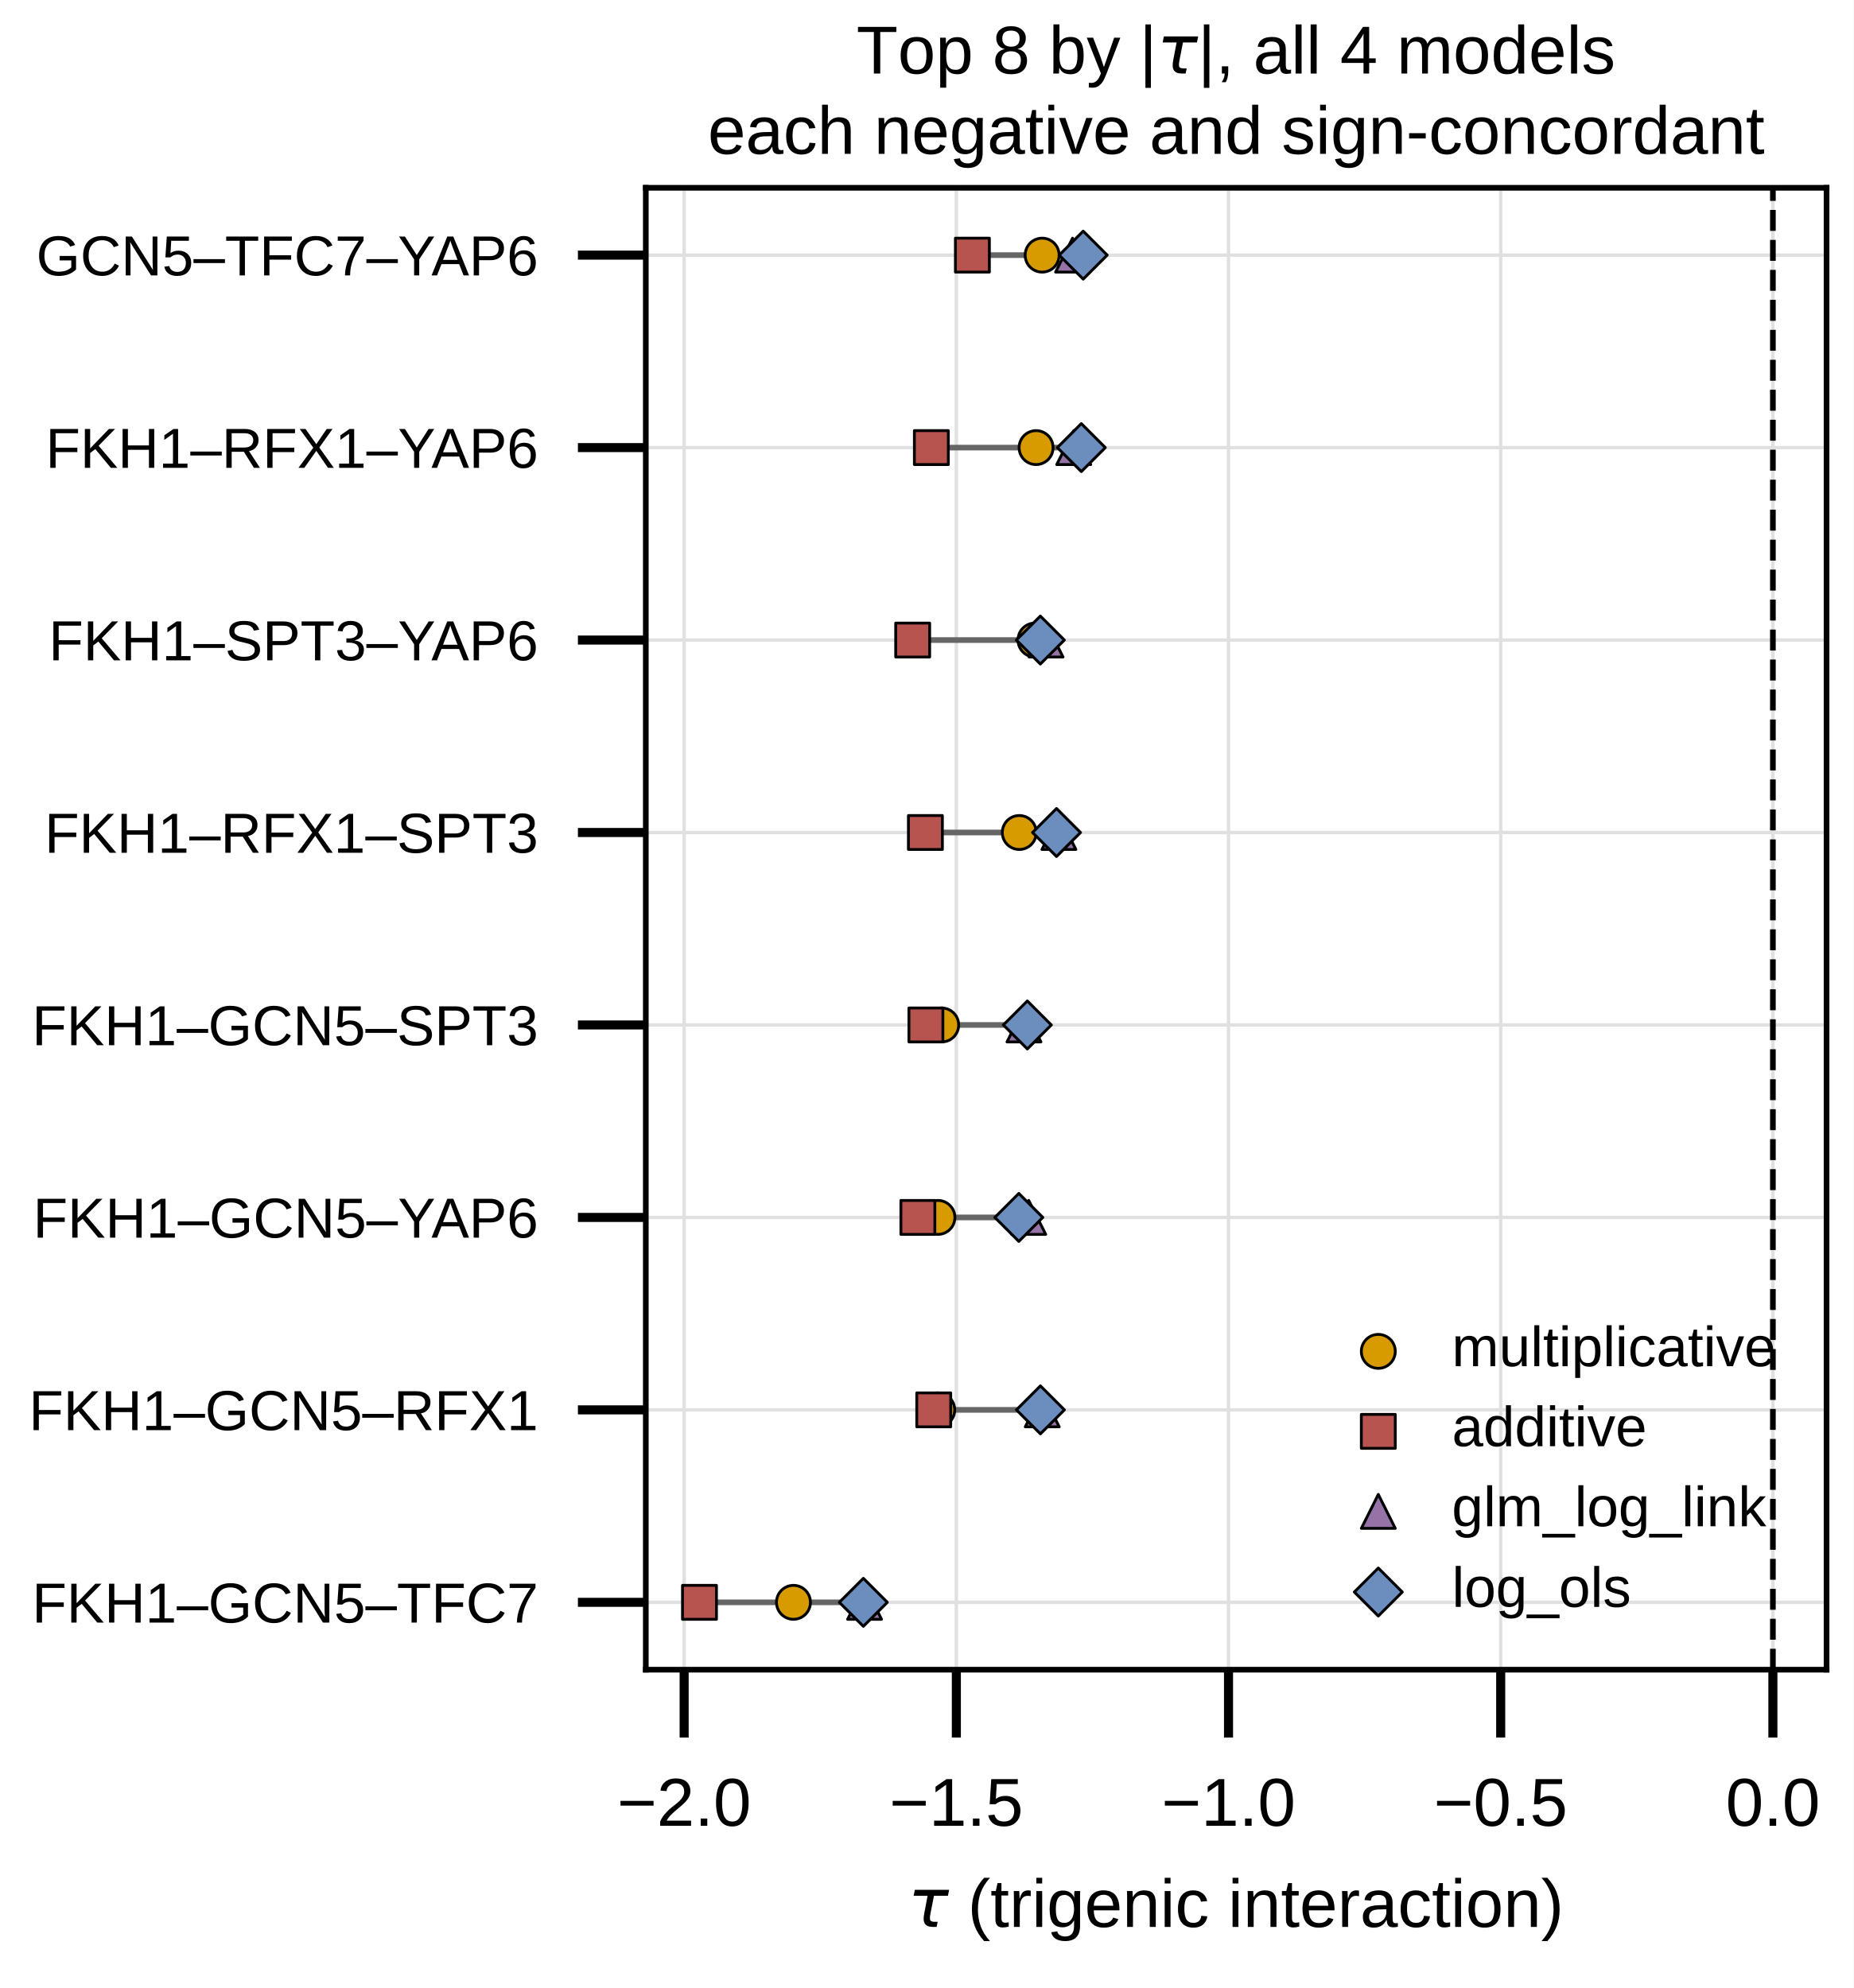
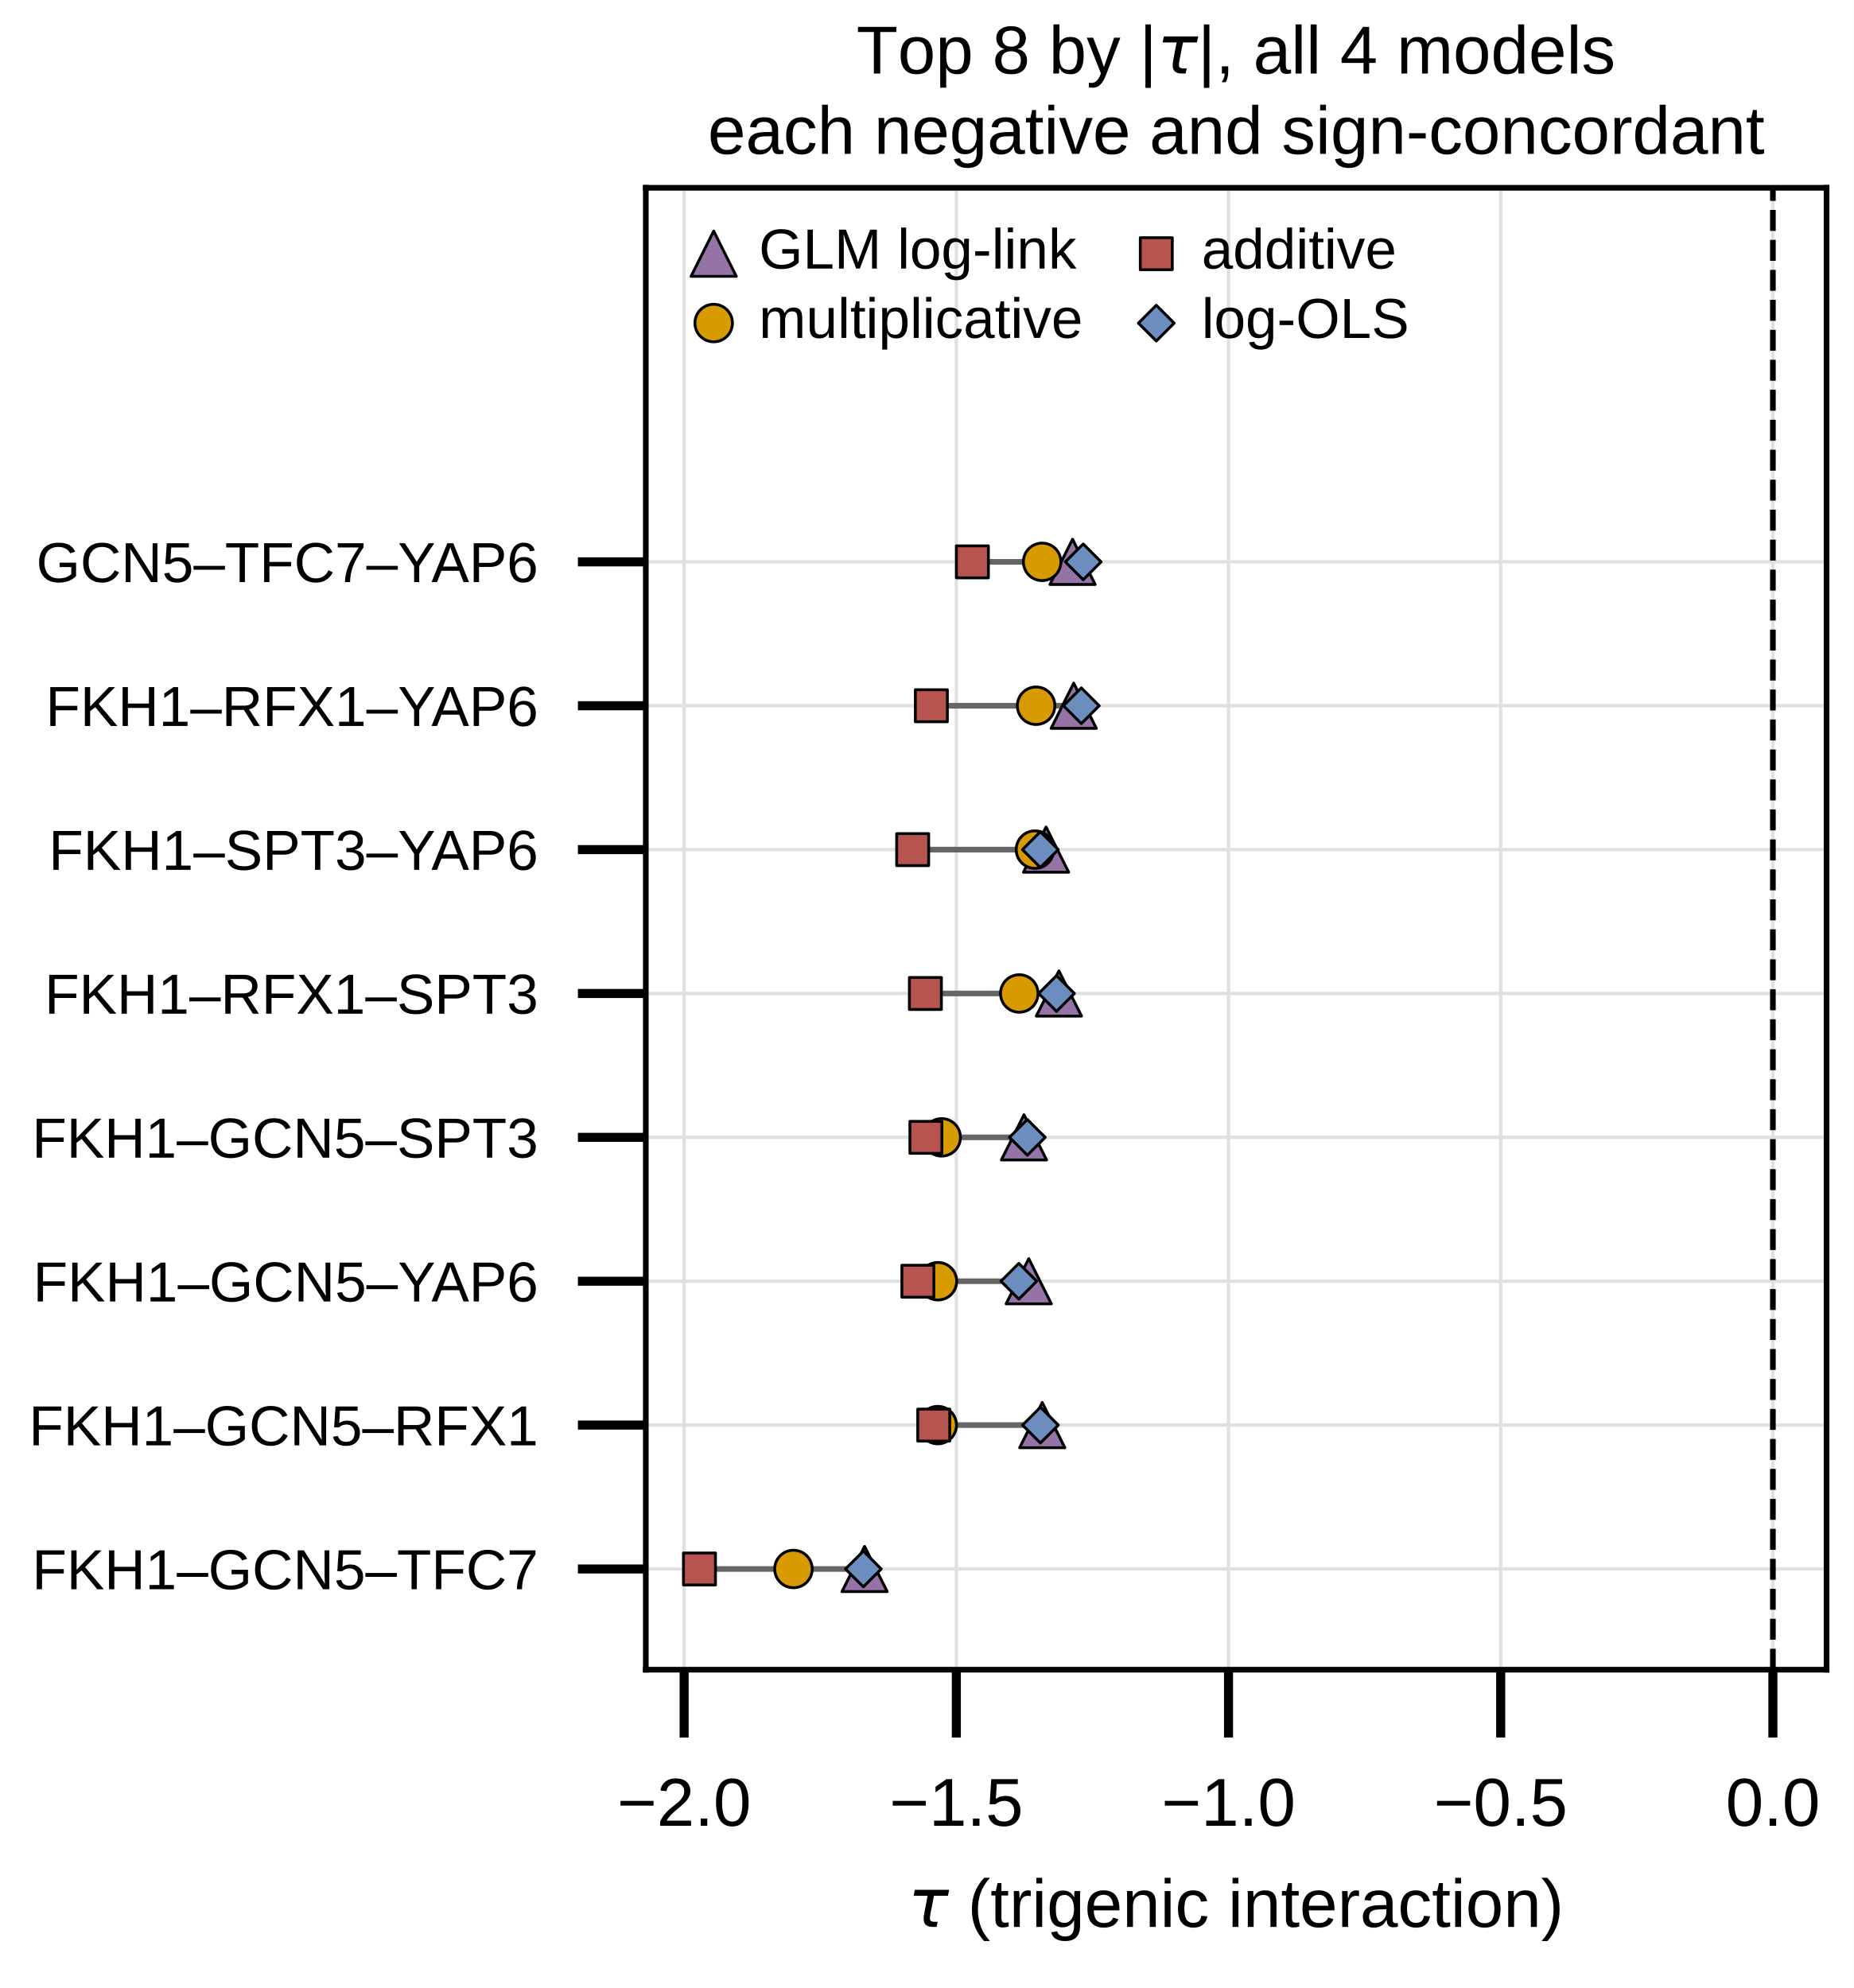
<svg xmlns="http://www.w3.org/2000/svg" xmlns:xlink="http://www.w3.org/1999/xlink" width="227.559" height="244.095" viewBox="0 0 227.559 244.095" version="1.1">
  <g transform="scale(1.388889)">
    <defs>
      <style type="text/css">*{stroke-linejoin: round; stroke-linecap: butt}</style>
    </defs>
    <g id="figure_1">
      <g id="patch_1">
        <path d="M 0 175.748  L 163.843 175.748  L 163.843 0  L 0 0  z " style="fill: #ffffff" />
      </g>
      <g id="axes_1">
        <g id="patch_2">
          <path d="M 57.08 147.608  L 161.443 147.608  L 161.443 16.601  L 57.08 16.601  z " style="fill: #ffffff" />
        </g>
        <g id="matplotlib.axis_1">
          <g id="xtick_1">
            <g id="line2d_1">
              <path d="M 60.469 147.608  L 60.469 16.601  " clip-path="url(#pf32b78ace4)" style="fill: none; stroke: #e0e0e0; stroke-width: 0.3; stroke-linecap: square" />
            </g>
            <g id="line2d_2">
              <defs>
                <path id="m5ebe615ef3" d="M 0 0  L 0 6  " style="stroke: #000000; stroke-width: 0.8" />
              </defs>
              <g>
                <use xlink:href="#m5ebe615ef3" x="60.469" y="147.608" style="stroke: #000000; stroke-width: 0.8" />
              </g>
            </g>
            <g id="text_1">
              <text style="font-size: 6px; font-family: 'Arial', 'Helvetica', 'DejaVu Sans', sans-serif; text-anchor: middle" x="60.469" y="161.403" transform="rotate(-0 60.46931 161.4027)">−2.0</text>
            </g>
          </g>
          <g id="xtick_2">
            <g id="line2d_3">
              <path d="M 84.527 147.608  L 84.527 16.601  " clip-path="url(#pf32b78ace4)" style="fill: none; stroke: #e0e0e0; stroke-width: 0.3; stroke-linecap: square" />
            </g>
            <g id="line2d_4">
              <g>
                <use xlink:href="#m5ebe615ef3" x="84.527" y="147.608" style="stroke: #000000; stroke-width: 0.8" />
              </g>
            </g>
            <g id="text_2">
              <text style="font-size: 6px; font-family: 'Arial', 'Helvetica', 'DejaVu Sans', sans-serif; text-anchor: middle" x="84.527" y="161.403" transform="rotate(-0 84.52668 161.4027)">−1.5</text>
            </g>
          </g>
          <g id="xtick_3">
            <g id="line2d_5">
              <path d="M 108.584 147.608  L 108.584 16.601  " clip-path="url(#pf32b78ace4)" style="fill: none; stroke: #e0e0e0; stroke-width: 0.3; stroke-linecap: square" />
            </g>
            <g id="line2d_6">
              <g>
                <use xlink:href="#m5ebe615ef3" x="108.584" y="147.608" style="stroke: #000000; stroke-width: 0.8" />
              </g>
            </g>
            <g id="text_3">
              <text style="font-size: 6px; font-family: 'Arial', 'Helvetica', 'DejaVu Sans', sans-serif; text-anchor: middle" x="108.584" y="161.403" transform="rotate(-0 108.584 161.4027)">−1.0</text>
            </g>
          </g>
          <g id="xtick_4">
            <g id="line2d_7">
              <path d="M 132.641 147.608  L 132.641 16.601  " clip-path="url(#pf32b78ace4)" style="fill: none; stroke: #e0e0e0; stroke-width: 0.3; stroke-linecap: square" />
            </g>
            <g id="line2d_8">
              <g>
                <use xlink:href="#m5ebe615ef3" x="132.641" y="147.608" style="stroke: #000000; stroke-width: 0.8" />
              </g>
            </g>
            <g id="text_4">
              <text style="font-size: 6px; font-family: 'Arial', 'Helvetica', 'DejaVu Sans', sans-serif; text-anchor: middle" x="132.641" y="161.403" transform="rotate(-0 132.6414 161.4027)">−0.5</text>
            </g>
          </g>
          <g id="xtick_5">
            <g id="line2d_9">
              <path d="M 156.699 147.608  L 156.699 16.601  " clip-path="url(#pf32b78ace4)" style="fill: none; stroke: #e0e0e0; stroke-width: 0.3; stroke-linecap: square" />
            </g>
            <g id="line2d_10">
              <g>
                <use xlink:href="#m5ebe615ef3" x="156.699" y="147.608" style="stroke: #000000; stroke-width: 0.8" />
              </g>
            </g>
            <g id="text_5">
              <text style="font-size: 6px; font-family: 'Arial', 'Helvetica', 'DejaVu Sans', sans-serif; text-anchor: middle" x="156.699" y="161.403" transform="rotate(-0 156.6988 161.4027)">0.0</text>
            </g>
          </g>
          <g id="text_6">
            <g transform="translate(80.25126 170.9752)">
              <text>
                <tspan x="0" y="-0.625" style="font-style: oblique; font-size: 6px; font-family: 'DejaVu Sans'">τ</tspan>
                <tspan x="3.612" y="-0.625" style="font-size: 6px; font-family: 'Arial'"> </tspan>
                <tspan x="5.279" y="-0.625" style="font-size: 6px; font-family: 'Arial'">(</tspan>
                <tspan x="7.277" y="-0.625" style="font-size: 6px; font-family: 'Arial'">t</tspan>
                <tspan x="8.944" y="-0.625" style="font-size: 6px; font-family: 'Arial'">r</tspan>
                <tspan x="10.942" y="-0.625" style="font-size: 6px; font-family: 'Arial'">i</tspan>
                <tspan x="12.275" y="-0.625" style="font-size: 6px; font-family: 'Arial'">g</tspan>
                <tspan x="15.612" y="-0.625" style="font-size: 6px; font-family: 'Arial'">e</tspan>
                <tspan x="18.949" y="-0.625" style="font-size: 6px; font-family: 'Arial'">n</tspan>
                <tspan x="22.286" y="-0.625" style="font-size: 6px; font-family: 'Arial'">i</tspan>
                <tspan x="23.619" y="-0.625" style="font-size: 6px; font-family: 'Arial'">c</tspan>
                <tspan x="26.619" y="-0.625" style="font-size: 6px; font-family: 'Arial'"> </tspan>
                <tspan x="28.286" y="-0.625" style="font-size: 6px; font-family: 'Arial'">i</tspan>
                <tspan x="29.619" y="-0.625" style="font-size: 6px; font-family: 'Arial'">n</tspan>
                <tspan x="32.956" y="-0.625" style="font-size: 6px; font-family: 'Arial'">t</tspan>
                <tspan x="34.623" y="-0.625" style="font-size: 6px; font-family: 'Arial'">e</tspan>
                <tspan x="37.96" y="-0.625" style="font-size: 6px; font-family: 'Arial'">r</tspan>
                <tspan x="39.958" y="-0.625" style="font-size: 6px; font-family: 'Arial'">a</tspan>
                <tspan x="43.295" y="-0.625" style="font-size: 6px; font-family: 'Arial'">c</tspan>
                <tspan x="46.295" y="-0.625" style="font-size: 6px; font-family: 'Arial'">t</tspan>
                <tspan x="47.962" y="-0.625" style="font-size: 6px; font-family: 'Arial'">i</tspan>
                <tspan x="49.295" y="-0.625" style="font-size: 6px; font-family: 'Arial'">o</tspan>
                <tspan x="52.632" y="-0.625" style="font-size: 6px; font-family: 'Arial'">n</tspan>
                <tspan x="55.969" y="-0.625" style="font-size: 6px; font-family: 'Arial'">)</tspan>
              </text>
            </g>
          </g>
        </g>
        <g id="matplotlib.axis_2">
          <g id="ytick_1">
            <g id="line2d_11">
-               <path d="M 57.08 141.653  L 161.443 141.653  " clip-path="url(#pf32b78ace4)" style="fill: none; stroke: #e0e0e0; stroke-width: 0.3; stroke-linecap: square" />
+               <path d="M 57.08 138.705  L 161.443 138.705  " clip-path="url(#pf32b78ace4)" style="fill: none; stroke: #e0e0e0; stroke-width: 0.3; stroke-linecap: square" />
            </g>
            <g id="line2d_12">
              <defs>
                <path id="mbe8d7e80e8" d="M 0 0  L -6 0  " style="stroke: #000000; stroke-width: 0.8" />
              </defs>
              <g>
-                 <use xlink:href="#mbe8d7e80e8" x="57.08" y="141.653" style="stroke: #000000; stroke-width: 0.8" />
+                 <use xlink:href="#mbe8d7e80e8" x="57.08" y="138.705" style="stroke: #000000; stroke-width: 0.8" />
              </g>
            </g>
            <g id="text_7">
-               <text style="font-size: 5px; font-family: 'Arial', 'Helvetica', 'DejaVu Sans', sans-serif; text-anchor: end" x="47.58" y="143.443" transform="rotate(-0 47.58 143.4426)">FKH1–GCN5–TFC7</text>
+               <text style="font-size: 5px; font-family: 'Arial', 'Helvetica', 'DejaVu Sans', sans-serif; text-anchor: end" x="47.58" y="140.494" transform="rotate(-0 47.58 140.4941)">FKH1–GCN5–TFC7</text>
            </g>
          </g>
          <g id="ytick_2">
            <g id="line2d_13">
-               <path d="M 57.08 124.639  L 161.443 124.639  " clip-path="url(#pf32b78ace4)" style="fill: none; stroke: #e0e0e0; stroke-width: 0.3; stroke-linecap: square" />
+               <path d="M 57.08 125.985  L 161.443 125.985  " clip-path="url(#pf32b78ace4)" style="fill: none; stroke: #e0e0e0; stroke-width: 0.3; stroke-linecap: square" />
            </g>
            <g id="line2d_14">
              <g>
-                 <use xlink:href="#mbe8d7e80e8" x="57.08" y="124.639" style="stroke: #000000; stroke-width: 0.8" />
+                 <use xlink:href="#mbe8d7e80e8" x="57.08" y="125.985" style="stroke: #000000; stroke-width: 0.8" />
              </g>
            </g>
            <g id="text_8">
-               <text style="font-size: 5px; font-family: 'Arial', 'Helvetica', 'DejaVu Sans', sans-serif; text-anchor: end" x="47.58" y="126.429" transform="rotate(-0 47.58 126.4286)">FKH1–GCN5–RFX1</text>
+               <text style="font-size: 5px; font-family: 'Arial', 'Helvetica', 'DejaVu Sans', sans-serif; text-anchor: end" x="47.58" y="127.775" transform="rotate(-0 47.58 127.7749)">FKH1–GCN5–RFX1</text>
            </g>
          </g>
          <g id="ytick_3">
            <g id="line2d_15">
-               <path d="M 57.08 107.625  L 161.443 107.625  " clip-path="url(#pf32b78ace4)" style="fill: none; stroke: #e0e0e0; stroke-width: 0.3; stroke-linecap: square" />
+               <path d="M 57.08 113.266  L 161.443 113.266  " clip-path="url(#pf32b78ace4)" style="fill: none; stroke: #e0e0e0; stroke-width: 0.3; stroke-linecap: square" />
            </g>
            <g id="line2d_16">
              <g>
-                 <use xlink:href="#mbe8d7e80e8" x="57.08" y="107.625" style="stroke: #000000; stroke-width: 0.8" />
+                 <use xlink:href="#mbe8d7e80e8" x="57.08" y="113.266" style="stroke: #000000; stroke-width: 0.8" />
              </g>
            </g>
            <g id="text_9">
-               <text style="font-size: 5px; font-family: 'Arial', 'Helvetica', 'DejaVu Sans', sans-serif; text-anchor: end" x="47.58" y="109.415" transform="rotate(-0 47.58 109.4147)">FKH1–GCN5–YAP6</text>
+               <text style="font-size: 5px; font-family: 'Arial', 'Helvetica', 'DejaVu Sans', sans-serif; text-anchor: end" x="47.58" y="115.056" transform="rotate(-0 47.58 115.0557)">FKH1–GCN5–YAP6</text>
            </g>
          </g>
          <g id="ytick_4">
            <g id="line2d_17">
-               <path d="M 57.08 90.611  L 161.443 90.611  " clip-path="url(#pf32b78ace4)" style="fill: none; stroke: #e0e0e0; stroke-width: 0.3; stroke-linecap: square" />
+               <path d="M 57.08 100.547  L 161.443 100.547  " clip-path="url(#pf32b78ace4)" style="fill: none; stroke: #e0e0e0; stroke-width: 0.3; stroke-linecap: square" />
            </g>
            <g id="line2d_18">
              <g>
-                 <use xlink:href="#mbe8d7e80e8" x="57.08" y="90.611" style="stroke: #000000; stroke-width: 0.8" />
+                 <use xlink:href="#mbe8d7e80e8" x="57.08" y="100.547" style="stroke: #000000; stroke-width: 0.8" />
              </g>
            </g>
            <g id="text_10">
-               <text style="font-size: 5px; font-family: 'Arial', 'Helvetica', 'DejaVu Sans', sans-serif; text-anchor: end" x="47.58" y="92.401" transform="rotate(-0 47.58 92.4007)">FKH1–GCN5–SPT3</text>
+               <text style="font-size: 5px; font-family: 'Arial', 'Helvetica', 'DejaVu Sans', sans-serif; text-anchor: end" x="47.58" y="102.337" transform="rotate(-0 47.58 102.3365)">FKH1–GCN5–SPT3</text>
            </g>
          </g>
          <g id="ytick_5">
            <g id="line2d_19">
-               <path d="M 57.08 73.597  L 161.443 73.597  " clip-path="url(#pf32b78ace4)" style="fill: none; stroke: #e0e0e0; stroke-width: 0.3; stroke-linecap: square" />
+               <path d="M 57.08 87.828  L 161.443 87.828  " clip-path="url(#pf32b78ace4)" style="fill: none; stroke: #e0e0e0; stroke-width: 0.3; stroke-linecap: square" />
            </g>
            <g id="line2d_20">
              <g>
-                 <use xlink:href="#mbe8d7e80e8" x="57.08" y="73.597" style="stroke: #000000; stroke-width: 0.8" />
+                 <use xlink:href="#mbe8d7e80e8" x="57.08" y="87.828" style="stroke: #000000; stroke-width: 0.8" />
              </g>
            </g>
            <g id="text_11">
-               <text style="font-size: 5px; font-family: 'Arial', 'Helvetica', 'DejaVu Sans', sans-serif; text-anchor: end" x="47.58" y="75.387" transform="rotate(-0 47.58 75.38674)">FKH1–RFX1–SPT3</text>
+               <text style="font-size: 5px; font-family: 'Arial', 'Helvetica', 'DejaVu Sans', sans-serif; text-anchor: end" x="47.58" y="89.617" transform="rotate(-0 47.58 89.61735)">FKH1–RFX1–SPT3</text>
            </g>
          </g>
          <g id="ytick_6">
            <g id="line2d_21">
-               <path d="M 57.08 56.583  L 161.443 56.583  " clip-path="url(#pf32b78ace4)" style="fill: none; stroke: #e0e0e0; stroke-width: 0.3; stroke-linecap: square" />
+               <path d="M 57.08 75.109  L 161.443 75.109  " clip-path="url(#pf32b78ace4)" style="fill: none; stroke: #e0e0e0; stroke-width: 0.3; stroke-linecap: square" />
            </g>
            <g id="line2d_22">
              <g>
-                 <use xlink:href="#mbe8d7e80e8" x="57.08" y="56.583" style="stroke: #000000; stroke-width: 0.8" />
+                 <use xlink:href="#mbe8d7e80e8" x="57.08" y="75.109" style="stroke: #000000; stroke-width: 0.8" />
              </g>
            </g>
            <g id="text_12">
-               <text style="font-size: 5px; font-family: 'Arial', 'Helvetica', 'DejaVu Sans', sans-serif; text-anchor: end" x="47.58" y="58.373" transform="rotate(-0 47.58 58.37277)">FKH1–SPT3–YAP6</text>
+               <text style="font-size: 5px; font-family: 'Arial', 'Helvetica', 'DejaVu Sans', sans-serif; text-anchor: end" x="47.58" y="76.898" transform="rotate(-0 47.58 76.89817)">FKH1–SPT3–YAP6</text>
            </g>
          </g>
          <g id="ytick_7">
            <g id="line2d_23">
-               <path d="M 57.08 39.569  L 161.443 39.569  " clip-path="url(#pf32b78ace4)" style="fill: none; stroke: #e0e0e0; stroke-width: 0.3; stroke-linecap: square" />
+               <path d="M 57.08 62.39  L 161.443 62.39  " clip-path="url(#pf32b78ace4)" style="fill: none; stroke: #e0e0e0; stroke-width: 0.3; stroke-linecap: square" />
            </g>
            <g id="line2d_24">
              <g>
-                 <use xlink:href="#mbe8d7e80e8" x="57.08" y="39.569" style="stroke: #000000; stroke-width: 0.8" />
+                 <use xlink:href="#mbe8d7e80e8" x="57.08" y="62.39" style="stroke: #000000; stroke-width: 0.8" />
              </g>
            </g>
            <g id="text_13">
-               <text style="font-size: 5px; font-family: 'Arial', 'Helvetica', 'DejaVu Sans', sans-serif; text-anchor: end" x="47.58" y="41.359" transform="rotate(-0 47.58 41.35881)">FKH1–RFX1–YAP6</text>
+               <text style="font-size: 5px; font-family: 'Arial', 'Helvetica', 'DejaVu Sans', sans-serif; text-anchor: end" x="47.58" y="64.179" transform="rotate(-0 47.58 64.17899)">FKH1–RFX1–YAP6</text>
            </g>
          </g>
          <g id="ytick_8">
            <g id="line2d_25">
-               <path d="M 57.08 22.555  L 161.443 22.555  " clip-path="url(#pf32b78ace4)" style="fill: none; stroke: #e0e0e0; stroke-width: 0.3; stroke-linecap: square" />
+               <path d="M 57.08 49.67  L 161.443 49.67  " clip-path="url(#pf32b78ace4)" style="fill: none; stroke: #e0e0e0; stroke-width: 0.3; stroke-linecap: square" />
            </g>
            <g id="line2d_26">
              <g>
-                 <use xlink:href="#mbe8d7e80e8" x="57.08" y="22.555" style="stroke: #000000; stroke-width: 0.8" />
+                 <use xlink:href="#mbe8d7e80e8" x="57.08" y="49.67" style="stroke: #000000; stroke-width: 0.8" />
              </g>
            </g>
            <g id="text_14">
-               <text style="font-size: 5px; font-family: 'Arial', 'Helvetica', 'DejaVu Sans', sans-serif; text-anchor: end" x="47.58" y="24.345" transform="rotate(-0 47.58 24.34484)">GCN5–TFC7–YAP6</text>
+               <text style="font-size: 5px; font-family: 'Arial', 'Helvetica', 'DejaVu Sans', sans-serif; text-anchor: end" x="47.58" y="51.46" transform="rotate(-0 47.58 51.45981)">GCN5–TFC7–YAP6</text>
            </g>
          </g>
        </g>
        <g id="line2d_27">
          <path d="M 156.699 147.608  L 156.699 16.601  " clip-path="url(#pf32b78ace4)" style="fill: none; stroke-dasharray: 1.85,0.8; stroke-dashoffset: 0; stroke: #000000; stroke-width: 0.5" />
        </g>
        <g id="line2d_28">
-           <path d="M 61.824 141.653  L 76.417 141.653  " clip-path="url(#pf32b78ace4)" style="fill: none; stroke: #666666; stroke-width: 0.5; stroke-linecap: square" />
+           <path d="M 61.824 138.705  L 76.417 138.705  " clip-path="url(#pf32b78ace4)" style="fill: none; stroke: #666666; stroke-width: 0.5; stroke-linecap: square" />
        </g>
        <g id="line2d_29">
-           <path d="M 82.53 124.639  L 92.12 124.639  " clip-path="url(#pf32b78ace4)" style="fill: none; stroke: #666666; stroke-width: 0.5; stroke-linecap: square" />
+           <path d="M 82.53 125.985  L 92.12 125.985  " clip-path="url(#pf32b78ace4)" style="fill: none; stroke: #666666; stroke-width: 0.5; stroke-linecap: square" />
        </g>
        <g id="line2d_30">
-           <path d="M 81.127 107.625  L 90.927 107.625  " clip-path="url(#pf32b78ace4)" style="fill: none; stroke: #666666; stroke-width: 0.5; stroke-linecap: square" />
+           <path d="M 81.127 113.266  L 90.927 113.266  " clip-path="url(#pf32b78ace4)" style="fill: none; stroke: #666666; stroke-width: 0.5; stroke-linecap: square" />
        </g>
        <g id="line2d_31">
-           <path d="M 81.837 90.611  L 90.803 90.611  " clip-path="url(#pf32b78ace4)" style="fill: none; stroke: #666666; stroke-width: 0.5; stroke-linecap: square" />
+           <path d="M 81.837 100.547  L 90.803 100.547  " clip-path="url(#pf32b78ace4)" style="fill: none; stroke: #666666; stroke-width: 0.5; stroke-linecap: square" />
        </g>
        <g id="line2d_32">
-           <path d="M 81.792 73.597  L 93.593 73.597  " clip-path="url(#pf32b78ace4)" style="fill: none; stroke: #666666; stroke-width: 0.5; stroke-linecap: square" />
+           <path d="M 81.792 87.828  L 93.593 87.828  " clip-path="url(#pf32b78ace4)" style="fill: none; stroke: #666666; stroke-width: 0.5; stroke-linecap: square" />
        </g>
        <g id="line2d_33">
-           <path d="M 80.668 56.583  L 92.457 56.583  " clip-path="url(#pf32b78ace4)" style="fill: none; stroke: #666666; stroke-width: 0.5; stroke-linecap: square" />
+           <path d="M 80.668 75.109  L 92.457 75.109  " clip-path="url(#pf32b78ace4)" style="fill: none; stroke: #666666; stroke-width: 0.5; stroke-linecap: square" />
        </g>
        <g id="line2d_34">
-           <path d="M 82.319 39.569  L 95.574 39.569  " clip-path="url(#pf32b78ace4)" style="fill: none; stroke: #666666; stroke-width: 0.5; stroke-linecap: square" />
+           <path d="M 82.319 62.39  L 95.574 62.39  " clip-path="url(#pf32b78ace4)" style="fill: none; stroke: #666666; stroke-width: 0.5; stroke-linecap: square" />
        </g>
        <g id="line2d_35">
-           <path d="M 85.946 22.555  L 95.74 22.555  " clip-path="url(#pf32b78ace4)" style="fill: none; stroke: #666666; stroke-width: 0.5; stroke-linecap: square" />
+           <path d="M 85.946 49.67  L 95.74 49.67  " clip-path="url(#pf32b78ace4)" style="fill: none; stroke: #666666; stroke-width: 0.5; stroke-linecap: square" />
        </g>
        <g id="patch_3">
          <path d="M 57.08 147.608  L 57.08 16.601  " style="fill: none; stroke: #000000; stroke-width: 0.5; stroke-linejoin: miter; stroke-linecap: square" />
        </g>
        <g id="patch_4">
          <path d="M 161.443 147.608  L 161.443 16.601  " style="fill: none; stroke: #000000; stroke-width: 0.5; stroke-linejoin: miter; stroke-linecap: square" />
        </g>
        <g id="patch_5">
          <path d="M 57.08 147.608  L 161.443 147.608  " style="fill: none; stroke: #000000; stroke-width: 0.5; stroke-linejoin: miter; stroke-linecap: square" />
        </g>
        <g id="patch_6">
          <path d="M 57.08 16.601  L 161.443 16.601  " style="fill: none; stroke: #000000; stroke-width: 0.5; stroke-linejoin: miter; stroke-linecap: square" />
        </g>
        <g id="PathCollection_1">
          <defs>
-             <path id="m2d9fd4fed9" d="M 0 1.5  C 0.398 1.5 0.779 1.342 1.061 1.061  C 1.342 0.779 1.5 0.398 1.5 0  C 1.5 -0.398 1.342 -0.779 1.061 -1.061  C 0.779 -1.342 0.398 -1.5 0 -1.5  C -0.398 -1.5 -0.779 -1.342 -1.061 -1.061  C -1.342 -0.779 -1.5 -0.398 -1.5 0  C -1.5 0.398 -1.342 0.779 -1.061 1.061  C -0.779 1.342 -0.398 1.5 0 1.5  z " style="stroke: #000000; stroke-width: 0.25" />
+             <path id="m3ca241ebf6" d="M 0 -2  L -2 2  L 2 2  z " style="stroke: #000000; stroke-width: 0.25" />
          </defs>
          <g clip-path="url(#pf32b78ace4)">
-             <use xlink:href="#m2d9fd4fed9" x="70.13" y="141.653" style="fill: #d79b00; stroke: #000000; stroke-width: 0.25" />
-             <use xlink:href="#m2d9fd4fed9" x="82.883" y="124.639" style="fill: #d79b00; stroke: #000000; stroke-width: 0.25" />
-             <use xlink:href="#m2d9fd4fed9" x="82.9" y="107.625" style="fill: #d79b00; stroke: #000000; stroke-width: 0.25" />
-             <use xlink:href="#m2d9fd4fed9" x="83.232" y="90.611" style="fill: #d79b00; stroke: #000000; stroke-width: 0.25" />
-             <use xlink:href="#m2d9fd4fed9" x="90.091" y="73.597" style="fill: #d79b00; stroke: #000000; stroke-width: 0.25" />
-             <use xlink:href="#m2d9fd4fed9" x="91.478" y="56.583" style="fill: #d79b00; stroke: #000000; stroke-width: 0.25" />
-             <use xlink:href="#m2d9fd4fed9" x="91.576" y="39.569" style="fill: #d79b00; stroke: #000000; stroke-width: 0.25" />
-             <use xlink:href="#m2d9fd4fed9" x="92.111" y="22.555" style="fill: #d79b00; stroke: #000000; stroke-width: 0.25" />
+             <use xlink:href="#m3ca241ebf6" x="76.417" y="138.705" style="fill: #9673a6; stroke: #000000; stroke-width: 0.25" />
+             <use xlink:href="#m3ca241ebf6" x="92.12" y="125.985" style="fill: #9673a6; stroke: #000000; stroke-width: 0.25" />
+             <use xlink:href="#m3ca241ebf6" x="90.927" y="113.266" style="fill: #9673a6; stroke: #000000; stroke-width: 0.25" />
+             <use xlink:href="#m3ca241ebf6" x="90.505" y="100.547" style="fill: #9673a6; stroke: #000000; stroke-width: 0.25" />
+             <use xlink:href="#m3ca241ebf6" x="93.593" y="87.828" style="fill: #9673a6; stroke: #000000; stroke-width: 0.25" />
+             <use xlink:href="#m3ca241ebf6" x="92.457" y="75.109" style="fill: #9673a6; stroke: #000000; stroke-width: 0.25" />
+             <use xlink:href="#m3ca241ebf6" x="94.902" y="62.39" style="fill: #9673a6; stroke: #000000; stroke-width: 0.25" />
+             <use xlink:href="#m3ca241ebf6" x="94.799" y="49.67" style="fill: #9673a6; stroke: #000000; stroke-width: 0.25" />
          </g>
        </g>
        <g id="PathCollection_2">
          <defs>
-             <path id="m095315c9b3" d="M -1.5 1.5  L 1.5 1.5  L 1.5 -1.5  L -1.5 -1.5  z " style="stroke: #000000; stroke-width: 0.25" />
+             <path id="m138fda52b9" d="M 0 1.658  C 0.44 1.658 0.862 1.484 1.173 1.173  C 1.484 0.862 1.658 0.44 1.658 0  C 1.658 -0.44 1.484 -0.862 1.173 -1.173  C 0.862 -1.484 0.44 -1.658 0 -1.658  C -0.44 -1.658 -0.862 -1.484 -1.173 -1.173  C -1.484 -0.862 -1.658 -0.44 -1.658 0  C -1.658 0.44 -1.484 0.862 -1.173 1.173  C -0.862 1.484 -0.44 1.658 0 1.658  z " style="stroke: #000000; stroke-width: 0.25" />
          </defs>
          <g clip-path="url(#pf32b78ace4)">
-             <use xlink:href="#m095315c9b3" x="61.824" y="141.653" style="fill: #b85450; stroke: #000000; stroke-width: 0.25" />
-             <use xlink:href="#m095315c9b3" x="82.53" y="124.639" style="fill: #b85450; stroke: #000000; stroke-width: 0.25" />
-             <use xlink:href="#m095315c9b3" x="81.127" y="107.625" style="fill: #b85450; stroke: #000000; stroke-width: 0.25" />
-             <use xlink:href="#m095315c9b3" x="81.837" y="90.611" style="fill: #b85450; stroke: #000000; stroke-width: 0.25" />
-             <use xlink:href="#m095315c9b3" x="81.792" y="73.597" style="fill: #b85450; stroke: #000000; stroke-width: 0.25" />
-             <use xlink:href="#m095315c9b3" x="80.668" y="56.583" style="fill: #b85450; stroke: #000000; stroke-width: 0.25" />
-             <use xlink:href="#m095315c9b3" x="82.319" y="39.569" style="fill: #b85450; stroke: #000000; stroke-width: 0.25" />
-             <use xlink:href="#m095315c9b3" x="85.946" y="22.555" style="fill: #b85450; stroke: #000000; stroke-width: 0.25" />
+             <use xlink:href="#m138fda52b9" x="70.13" y="138.705" style="fill: #d79b00; stroke: #000000; stroke-width: 0.25" />
+             <use xlink:href="#m138fda52b9" x="82.883" y="125.985" style="fill: #d79b00; stroke: #000000; stroke-width: 0.25" />
+             <use xlink:href="#m138fda52b9" x="82.9" y="113.266" style="fill: #d79b00; stroke: #000000; stroke-width: 0.25" />
+             <use xlink:href="#m138fda52b9" x="83.232" y="100.547" style="fill: #d79b00; stroke: #000000; stroke-width: 0.25" />
+             <use xlink:href="#m138fda52b9" x="90.091" y="87.828" style="fill: #d79b00; stroke: #000000; stroke-width: 0.25" />
+             <use xlink:href="#m138fda52b9" x="91.478" y="75.109" style="fill: #d79b00; stroke: #000000; stroke-width: 0.25" />
+             <use xlink:href="#m138fda52b9" x="91.576" y="62.39" style="fill: #d79b00; stroke: #000000; stroke-width: 0.25" />
+             <use xlink:href="#m138fda52b9" x="92.111" y="49.67" style="fill: #d79b00; stroke: #000000; stroke-width: 0.25" />
          </g>
        </g>
        <g id="PathCollection_3">
          <defs>
-             <path id="mba764c7037" d="M 0 -1.5  L -1.5 1.5  L 1.5 1.5  z " style="stroke: #000000; stroke-width: 0.25" />
+             <path id="mcba5a947a6" d="M -1.414 1.414  L 1.414 1.414  L 1.414 -1.414  L -1.414 -1.414  z " style="stroke: #000000; stroke-width: 0.25" />
          </defs>
          <g clip-path="url(#pf32b78ace4)">
-             <use xlink:href="#mba764c7037" x="76.417" y="141.653" style="fill: #9673a6; stroke: #000000; stroke-width: 0.25" />
-             <use xlink:href="#mba764c7037" x="92.12" y="124.639" style="fill: #9673a6; stroke: #000000; stroke-width: 0.25" />
-             <use xlink:href="#mba764c7037" x="90.927" y="107.625" style="fill: #9673a6; stroke: #000000; stroke-width: 0.25" />
-             <use xlink:href="#mba764c7037" x="90.505" y="90.611" style="fill: #9673a6; stroke: #000000; stroke-width: 0.25" />
-             <use xlink:href="#mba764c7037" x="93.593" y="73.597" style="fill: #9673a6; stroke: #000000; stroke-width: 0.25" />
-             <use xlink:href="#mba764c7037" x="92.457" y="56.583" style="fill: #9673a6; stroke: #000000; stroke-width: 0.25" />
-             <use xlink:href="#mba764c7037" x="94.902" y="39.569" style="fill: #9673a6; stroke: #000000; stroke-width: 0.25" />
-             <use xlink:href="#mba764c7037" x="94.799" y="22.555" style="fill: #9673a6; stroke: #000000; stroke-width: 0.25" />
+             <use xlink:href="#mcba5a947a6" x="61.824" y="138.705" style="fill: #b85450; stroke: #000000; stroke-width: 0.25" />
+             <use xlink:href="#mcba5a947a6" x="82.53" y="125.985" style="fill: #b85450; stroke: #000000; stroke-width: 0.25" />
+             <use xlink:href="#mcba5a947a6" x="81.127" y="113.266" style="fill: #b85450; stroke: #000000; stroke-width: 0.25" />
+             <use xlink:href="#mcba5a947a6" x="81.837" y="100.547" style="fill: #b85450; stroke: #000000; stroke-width: 0.25" />
+             <use xlink:href="#mcba5a947a6" x="81.792" y="87.828" style="fill: #b85450; stroke: #000000; stroke-width: 0.25" />
+             <use xlink:href="#mcba5a947a6" x="80.668" y="75.109" style="fill: #b85450; stroke: #000000; stroke-width: 0.25" />
+             <use xlink:href="#mcba5a947a6" x="82.319" y="62.39" style="fill: #b85450; stroke: #000000; stroke-width: 0.25" />
+             <use xlink:href="#mcba5a947a6" x="85.946" y="49.67" style="fill: #b85450; stroke: #000000; stroke-width: 0.25" />
          </g>
        </g>
        <g id="PathCollection_4">
          <defs>
-             <path id="me69a264942" d="M -0 2.121  L 2.121 0  L 0 -2.121  L -2.121 -0  z " style="stroke: #000000; stroke-width: 0.25" />
+             <path id="m715f1acf8c" d="M -0 1.581  L 1.581 0  L 0 -1.581  L -1.581 -0  z " style="stroke: #000000; stroke-width: 0.25" />
          </defs>
          <g clip-path="url(#pf32b78ace4)">
-             <use xlink:href="#me69a264942" x="76.308" y="141.653" style="fill: #6c8ebf; stroke: #000000; stroke-width: 0.25" />
-             <use xlink:href="#me69a264942" x="91.959" y="124.639" style="fill: #6c8ebf; stroke: #000000; stroke-width: 0.25" />
-             <use xlink:href="#me69a264942" x="90.05" y="107.625" style="fill: #6c8ebf; stroke: #000000; stroke-width: 0.25" />
-             <use xlink:href="#me69a264942" x="90.803" y="90.611" style="fill: #6c8ebf; stroke: #000000; stroke-width: 0.25" />
-             <use xlink:href="#me69a264942" x="93.382" y="73.597" style="fill: #6c8ebf; stroke: #000000; stroke-width: 0.25" />
-             <use xlink:href="#me69a264942" x="91.953" y="56.583" style="fill: #6c8ebf; stroke: #000000; stroke-width: 0.25" />
-             <use xlink:href="#me69a264942" x="95.574" y="39.569" style="fill: #6c8ebf; stroke: #000000; stroke-width: 0.25" />
-             <use xlink:href="#me69a264942" x="95.74" y="22.555" style="fill: #6c8ebf; stroke: #000000; stroke-width: 0.25" />
+             <use xlink:href="#m715f1acf8c" x="76.308" y="138.705" style="fill: #6c8ebf; stroke: #000000; stroke-width: 0.25" />
+             <use xlink:href="#m715f1acf8c" x="91.959" y="125.985" style="fill: #6c8ebf; stroke: #000000; stroke-width: 0.25" />
+             <use xlink:href="#m715f1acf8c" x="90.05" y="113.266" style="fill: #6c8ebf; stroke: #000000; stroke-width: 0.25" />
+             <use xlink:href="#m715f1acf8c" x="90.803" y="100.547" style="fill: #6c8ebf; stroke: #000000; stroke-width: 0.25" />
+             <use xlink:href="#m715f1acf8c" x="93.382" y="87.828" style="fill: #6c8ebf; stroke: #000000; stroke-width: 0.25" />
+             <use xlink:href="#m715f1acf8c" x="91.953" y="75.109" style="fill: #6c8ebf; stroke: #000000; stroke-width: 0.25" />
+             <use xlink:href="#m715f1acf8c" x="95.574" y="62.39" style="fill: #6c8ebf; stroke: #000000; stroke-width: 0.25" />
+             <use xlink:href="#m715f1acf8c" x="95.74" y="49.67" style="fill: #6c8ebf; stroke: #000000; stroke-width: 0.25" />
          </g>
        </g>
        <g id="text_15">
          <g transform="translate(75.69126 7.126875)">
            <text>
              <tspan x="0" y="-0.625" style="font-size: 6px; font-family: 'Arial'">T</tspan>
              <tspan x="3.665" y="-0.625" style="font-size: 6px; font-family: 'Arial'">o</tspan>
              <tspan x="7.002" y="-0.625" style="font-size: 6px; font-family: 'Arial'">p</tspan>
              <tspan x="10.339" y="-0.625" style="font-size: 6px; font-family: 'Arial'"> </tspan>
              <tspan x="12.006" y="-0.625" style="font-size: 6px; font-family: 'Arial'">8</tspan>
              <tspan x="15.343" y="-0.625" style="font-size: 6px; font-family: 'Arial'"> </tspan>
              <tspan x="17.01" y="-0.625" style="font-size: 6px; font-family: 'Arial'">b</tspan>
              <tspan x="20.347" y="-0.625" style="font-size: 6px; font-family: 'Arial'">y</tspan>
              <tspan x="23.347" y="-0.625" style="font-size: 6px; font-family: 'Arial'"> </tspan>
              <tspan x="25.014" y="-0.625" style="font-size: 6px; font-family: 'Arial'">|</tspan>
              <tspan x="30.185" y="-0.625" style="font-size: 6px; font-family: 'Arial'">|</tspan>
              <tspan x="31.743" y="-0.625" style="font-size: 6px; font-family: 'Arial'">,</tspan>
              <tspan x="33.41" y="-0.625" style="font-size: 6px; font-family: 'Arial'"> </tspan>
              <tspan x="35.077" y="-0.625" style="font-size: 6px; font-family: 'Arial'">a</tspan>
              <tspan x="38.414" y="-0.625" style="font-size: 6px; font-family: 'Arial'">l</tspan>
              <tspan x="39.747" y="-0.625" style="font-size: 6px; font-family: 'Arial'">l</tspan>
              <tspan x="41.08" y="-0.625" style="font-size: 6px; font-family: 'Arial'"> </tspan>
              <tspan x="42.747" y="-0.625" style="font-size: 6px; font-family: 'Arial'">4</tspan>
              <tspan x="46.084" y="-0.625" style="font-size: 6px; font-family: 'Arial'"> </tspan>
              <tspan x="47.751" y="-0.625" style="font-size: 6px; font-family: 'Arial'">m</tspan>
              <tspan x="52.749" y="-0.625" style="font-size: 6px; font-family: 'Arial'">o</tspan>
              <tspan x="56.086" y="-0.625" style="font-size: 6px; font-family: 'Arial'">d</tspan>
              <tspan x="59.423" y="-0.625" style="font-size: 6px; font-family: 'Arial'">e</tspan>
              <tspan x="62.76" y="-0.625" style="font-size: 6px; font-family: 'Arial'">l</tspan>
              <tspan x="64.093" y="-0.625" style="font-size: 6px; font-family: 'Arial'">s</tspan>
              <tspan x="26.572" y="-0.625" style="font-style: oblique; font-size: 6px; font-family: 'DejaVu Sans'">τ</tspan>
            </text>
          </g>
          <text style="font-size: 6px; font-family: 'Arial', 'Helvetica', 'DejaVu Sans', sans-serif" transform="translate(62.56579 13.6005)">each negative and sign-concordant</text>
        </g>
        <g id="legend_1">
          <g id="PathCollection_5">
            <g>
-               <use xlink:href="#m2d9fd4fed9" x="121.823" y="119.467" style="fill: #d79b00; stroke: #000000; stroke-width: 0.25" />
+               <use xlink:href="#m3ca241ebf6" x="63.08" y="22.428" style="fill: #9673a6; stroke: #000000; stroke-width: 0.25" />
            </g>
          </g>
          <g id="text_16">
-             <text style="font-size: 5px; font-family: 'Arial', 'Helvetica', 'DejaVu Sans', sans-serif; text-anchor: start" x="128.323" y="120.779" transform="rotate(-0 128.323 120.7791)">multiplicative</text>
+             <text style="font-size: 5px; font-family: 'Arial', 'Helvetica', 'DejaVu Sans', sans-serif; text-anchor: start" x="67.08" y="23.74" transform="rotate(-0 67.08 23.74034)">GLM log-link</text>
          </g>
          <g id="PathCollection_6">
            <g>
-               <use xlink:href="#m095315c9b3" x="121.823" y="126.539" style="fill: #b85450; stroke: #000000; stroke-width: 0.25" />
+               <use xlink:href="#m138fda52b9" x="63.08" y="28.559" style="fill: #d79b00; stroke: #000000; stroke-width: 0.25" />
            </g>
          </g>
          <g id="text_17">
-             <text style="font-size: 5px; font-family: 'Arial', 'Helvetica', 'DejaVu Sans', sans-serif; text-anchor: start" x="128.323" y="127.852" transform="rotate(-0 128.323 127.8518)">additive</text>
+             <text style="font-size: 5px; font-family: 'Arial', 'Helvetica', 'DejaVu Sans', sans-serif; text-anchor: start" x="67.08" y="29.872" transform="rotate(-0 67.08 29.87159)">multiplicative</text>
          </g>
          <g id="PathCollection_7">
            <g>
-               <use xlink:href="#mba764c7037" x="121.823" y="133.612" style="fill: #9673a6; stroke: #000000; stroke-width: 0.25" />
+               <use xlink:href="#mcba5a947a6" x="102.2" y="22.428" style="fill: #b85450; stroke: #000000; stroke-width: 0.25" />
            </g>
          </g>
          <g id="text_18">
-             <text style="font-size: 5px; font-family: 'Arial', 'Helvetica', 'DejaVu Sans', sans-serif; text-anchor: start" x="128.323" y="134.924" transform="rotate(-0 128.323 134.9244)">glm_log_link</text>
+             <text style="font-size: 5px; font-family: 'Arial', 'Helvetica', 'DejaVu Sans', sans-serif; text-anchor: start" x="106.2" y="23.74" transform="rotate(-0 106.1995 23.74034)">additive</text>
          </g>
          <g id="PathCollection_8">
            <g>
-               <use xlink:href="#me69a264942" x="121.823" y="140.743" style="fill: #6c8ebf; stroke: #000000; stroke-width: 0.25" />
+               <use xlink:href="#m715f1acf8c" x="102.2" y="28.565" style="fill: #6c8ebf; stroke: #000000; stroke-width: 0.25" />
            </g>
          </g>
          <g id="text_19">
-             <text style="font-size: 5px; font-family: 'Arial', 'Helvetica', 'DejaVu Sans', sans-serif; text-anchor: start" x="128.323" y="142.056" transform="rotate(-0 128.323 142.0557)">log_ols</text>
+             <text style="font-size: 5px; font-family: 'Arial', 'Helvetica', 'DejaVu Sans', sans-serif; text-anchor: start" x="106.2" y="29.877" transform="rotate(-0 106.1995 29.87706)">log-OLS</text>
          </g>
        </g>
      </g>
    </g>
    <defs>
      <clipPath id="pf32b78ace4">
        <rect x="57.08" y="16.601" width="104.363" height="131.008" />
      </clipPath>
    </defs>
  </g>
</svg>
